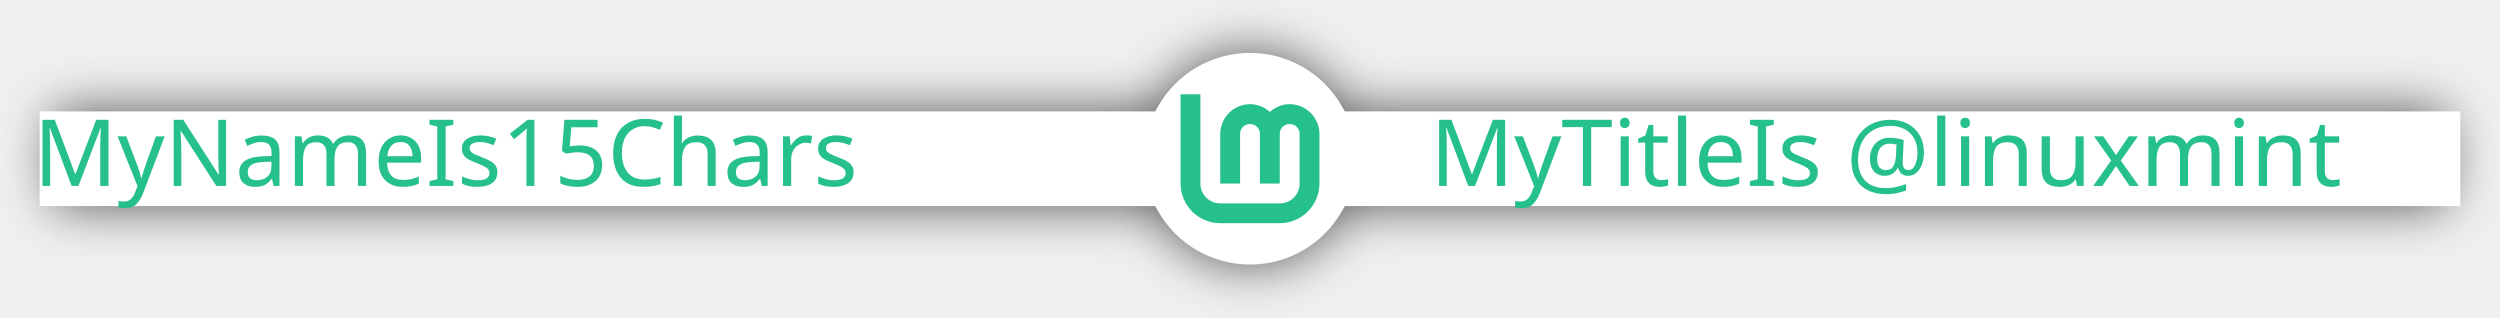
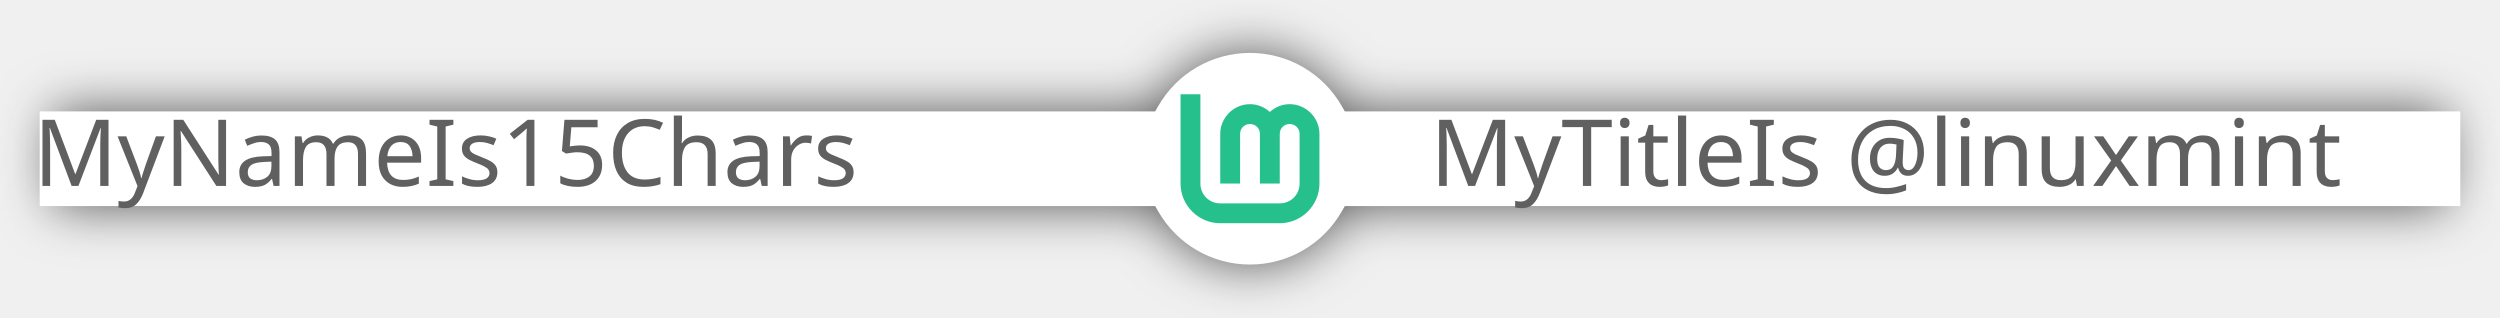
<svg xmlns="http://www.w3.org/2000/svg" width="378" height="48" viewBox="0 0 378 48" version="1.1" id="SVGRoot" xml:space="preserve">
  <defs id="defs132">
    <filter style="color-interpolation-filters:sRGB" id="filter4294" x="-0.012" y="-0.109" width="1.025" height="1.218">
      <feFlood flood-opacity="0.502" flood-color="rgb(0,0,0)" result="flood" id="feFlood4284" />
      <feComposite in="flood" in2="SourceGraphic" operator="in" result="composite1" id="feComposite4286" />
      <feGaussianBlur in="composite1" stdDeviation="2" result="blur" id="feGaussianBlur4288" />
      <feOffset dx="0" dy="0" result="offset" id="feOffset4290" />
      <feComposite in="offset" in2="offset" operator="atop" result="composite2" id="feComposite4292" />
    </filter>
    <filter style="color-interpolation-filters:sRGB" id="filter2805" x="-0.026" y="-0.294" width="1.052" height="1.588">
      <feGaussianBlur stdDeviation="3.92" id="feGaussianBlur2807" />
    </filter>
  </defs>
  <g id="layer1" style="display:inline">
    <path style="color:#000000;fill:#545454;fill-opacity:1;stroke:none;stroke-width:0;stroke-dasharray:none;filter:url(#filter2805)" d="m 189,8 c 5.754,0 11.06,3.085 13.906,8.086 l 0.432,0.758 H 370 v 14.312 H 203.338 l -0.432,0.758 C 200.06,36.915 194.754,40 189,40 183.246,40 177.94,36.915 175.094,31.914 L 174.662,31.156 H 8 v -14.312 h 166.662 l 0.432,-0.758 C 177.94,11.085 183.246,8 189,8 Z" id="line-shadow" />
    <path style="color:#000000;fill:#ffffff;fill-opacity:1;stroke:none;stroke-width:0;stroke-dasharray:none" d="m 189,8 c 5.754,0 11.06,3.085 13.906,8.086 l 0.432,0.758 H 372 v 14.312 H 203.338 l -0.432,0.758 C 200.06,36.915 194.754,40 189,40 183.246,40 177.94,36.915 175.094,31.914 L 174.662,31.156 H 6 v -14.312 h 168.662 l 0.432,-0.758 C 177.94,11.085 183.246,8 189,8 Z" id="line-fill" />
    <path style="color:#000000;fill:#26c08c;fill-opacity:1;stroke:none;stroke-width:0;stroke-dasharray:none" d="m 178.5,14.25 v 13.5 c 0,3.296 2.704,6 6,6 h 9 c 3.296,0 6,-2.704 6,-6 v -7.5 c 0,-2.468 -2.032,-4.5 -4.5,-4.5 -1.153,0 -2.2,0.456 -3,1.18 C 191.2,16.206 190.153,15.75 189,15.75 c -2.468,0 -4.5,2.032 -4.5,4.5 v 7.5 h 3 v -7.5 c 0,-0.846 0.654,-1.5 1.5,-1.5 0.846,0 1.5,0.654 1.5,1.5 v 7.5 h 3 v -7.5 c 0,-0.846 0.654,-1.5 1.5,-1.5 0.846,0 1.5,0.654 1.5,1.5 v 7.5 c 0,1.675 -1.325,3 -3,3 h -9 c -1.675,0 -3,-1.325 -3,-3 v -13.5 z" id="Lm-path" />
  </g>
  <g id="layer2" style="display:inline">
    <text xml:space="preserve" style="font-weight:500;font-size:14px;font-family:Ubuntu;-inkscape-font-specification:'Ubuntu Medium';opacity:1;fill:#808080;fill-opacity:1;stroke-width:0;stroke-dasharray:none;stroke-opacity:0.25" x="372.252" y="28.116" id="function">
-       <tspan id="tspan4818" x="372.252" y="28.116" style="font-style:normal;font-variant:normal;font-weight:normal;font-stretch:normal;font-size:14px;font-family:Ubuntu;-inkscape-font-specification:Ubuntu;text-align:end;text-anchor:end;fill:#26c08c;fill-opacity:1;stroke-width:0;stroke-dasharray:none">MyTitleIs @linuxmint</tspan>
+       <tspan id="tspan4818" x="372.252" y="28.116" style="font-style:normal;font-variant:normal;font-weight:normal;font-stretch:normal;font-size:14px;font-family:Ubuntu;-inkscape-font-specification:Ubuntu;text-align:end;text-anchor:end;fill:#606060;fill-opacity:1;stroke-width:0;stroke-dasharray:none">MyTitleIs @linuxmint</tspan>
    </text>
    <text xml:space="preserve" style="font-style:italic;font-size:14px;font-family:Ubuntu;-inkscape-font-specification:'Ubuntu Italic';fill:none;stroke:#26c08c;stroke-width:0;stroke-dasharray:none" x="5.062" y="28.116" id="text405">
-       <tspan id="tspan403" x="5.062" y="28.116" style="font-style:normal;font-variant:normal;font-weight:normal;font-stretch:normal;font-size:14px;font-family:Ubuntu;-inkscape-font-specification:Ubuntu;fill:#26c08c;fill-opacity:1;stroke:none">MyNameIs15Chars</tspan>
+       <tspan id="tspan403" x="5.062" y="28.116" style="font-style:normal;font-variant:normal;font-weight:normal;font-stretch:normal;font-size:14px;font-family:Ubuntu;-inkscape-font-specification:Ubuntu;fill:#606060;fill-opacity:1;stroke:none">MyNameIs15Chars</tspan>
    </text>
  </g>
</svg>
